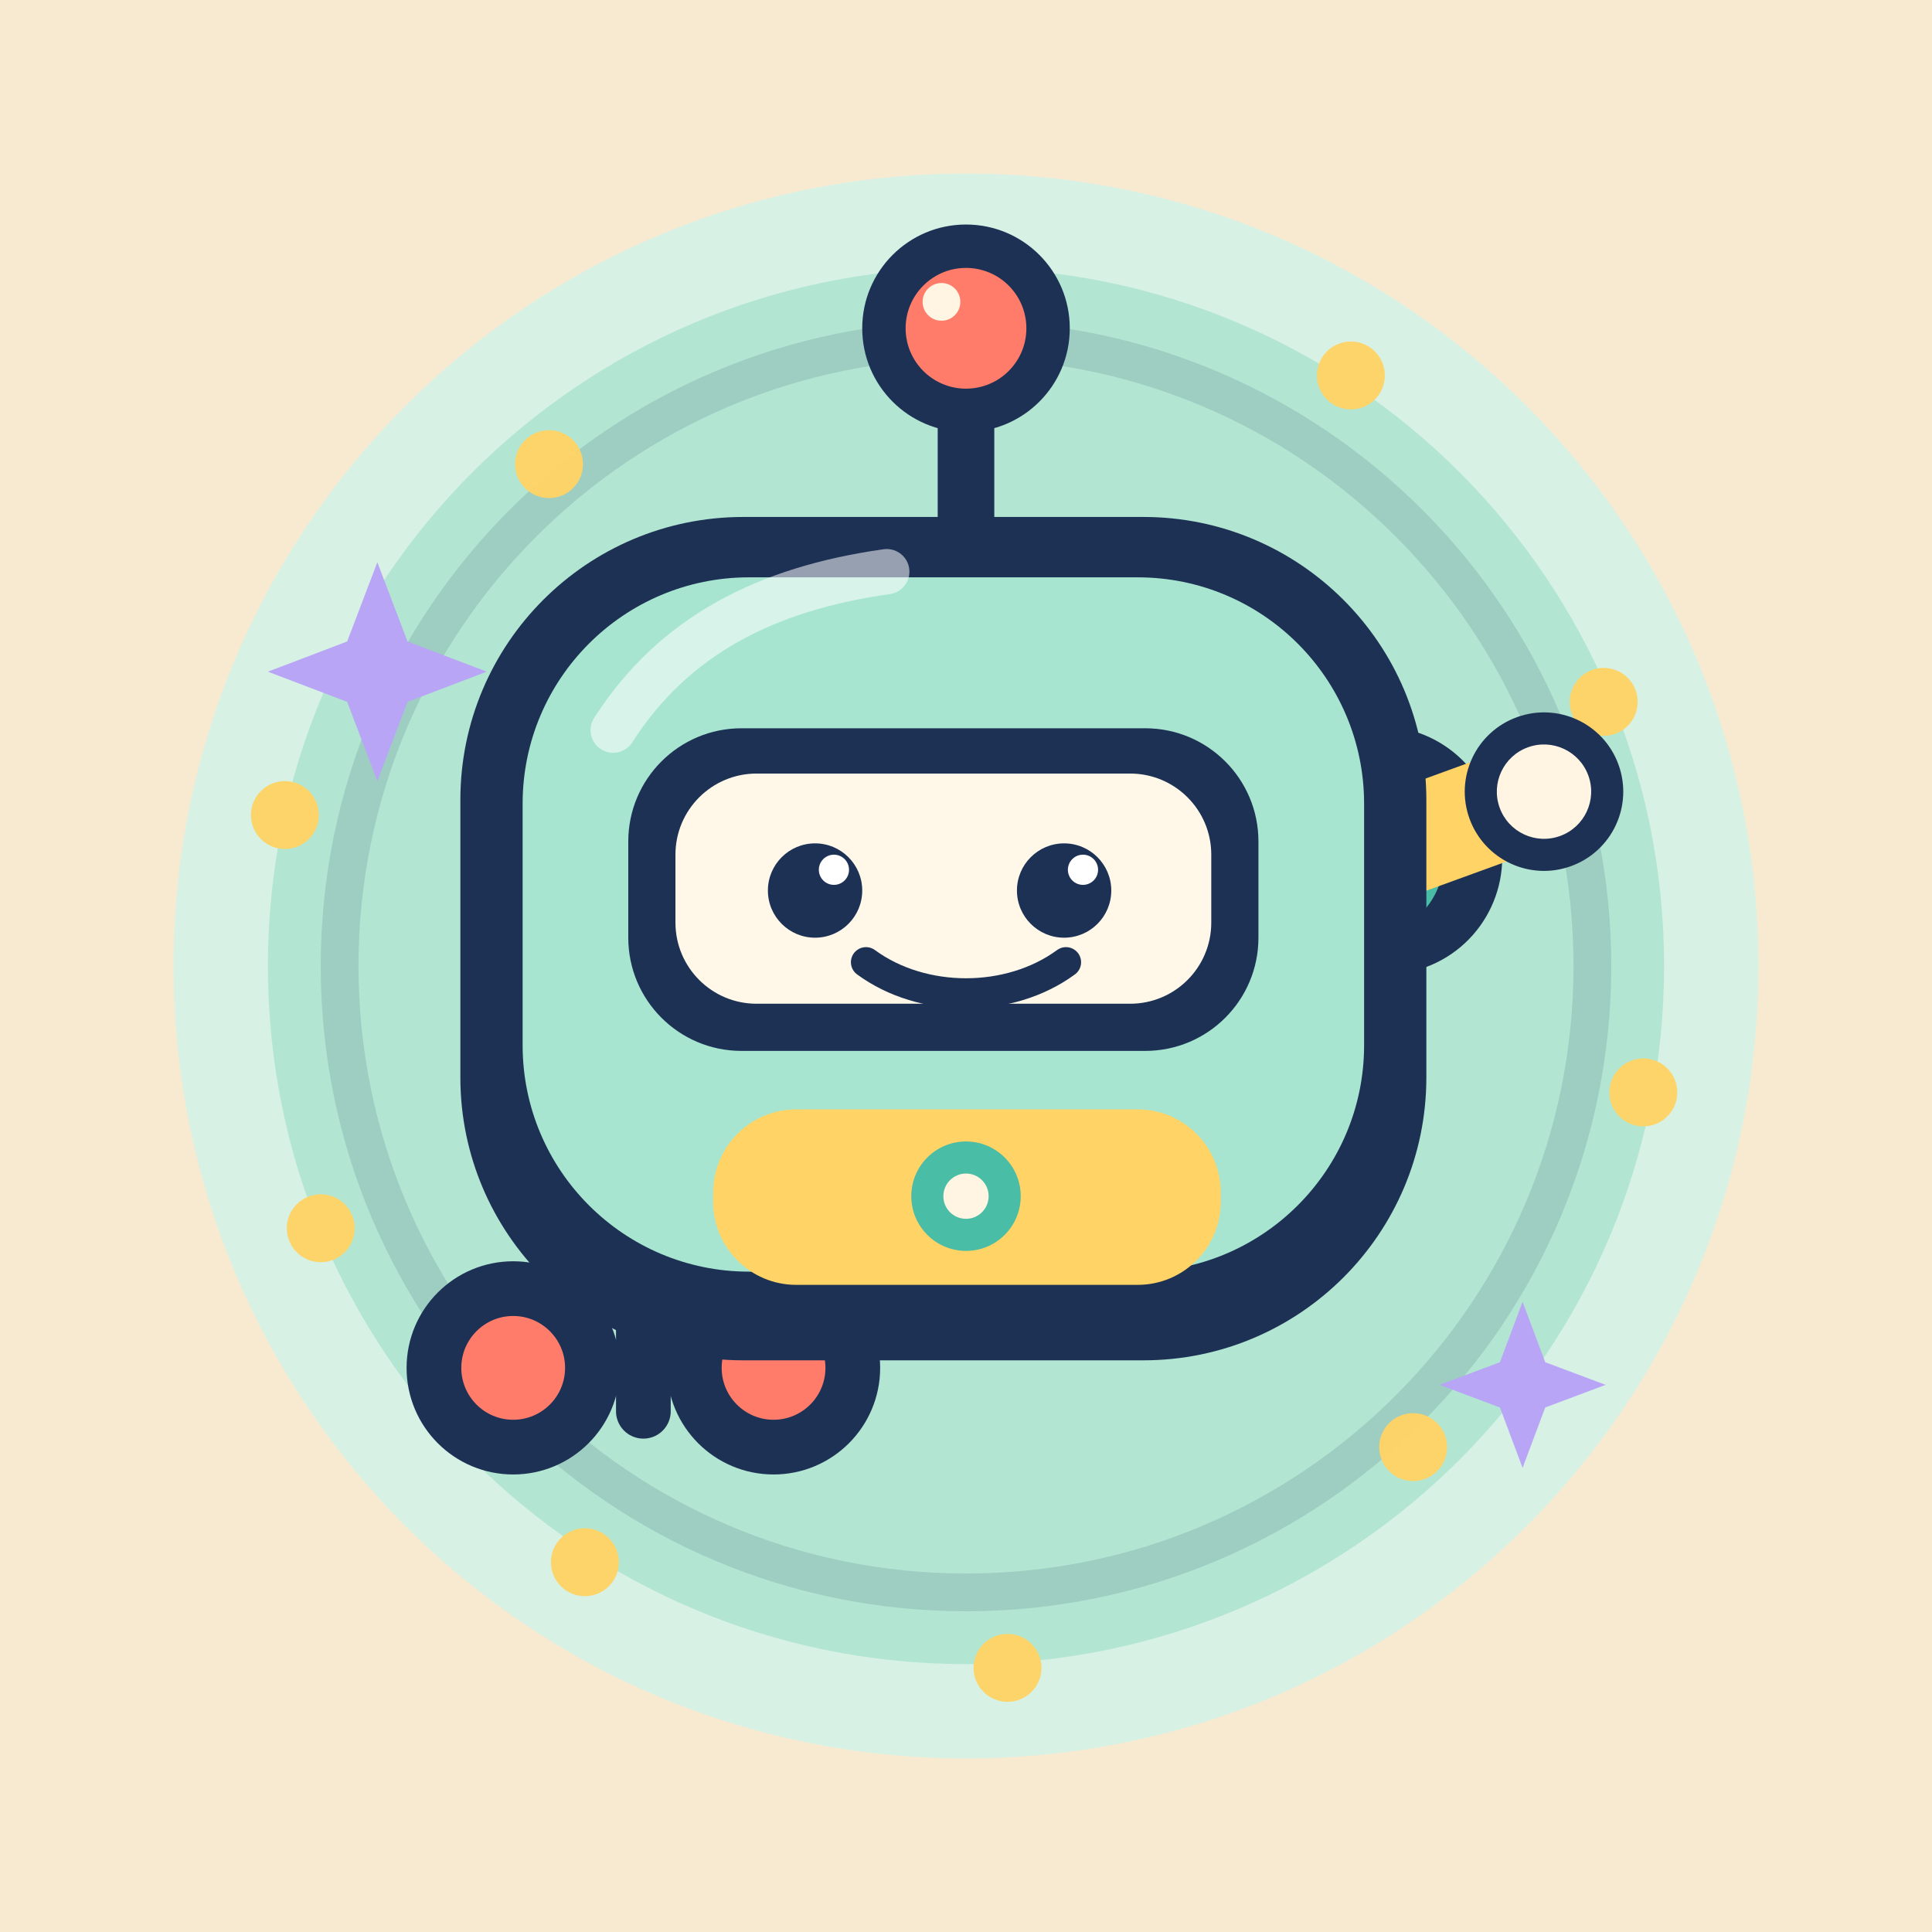
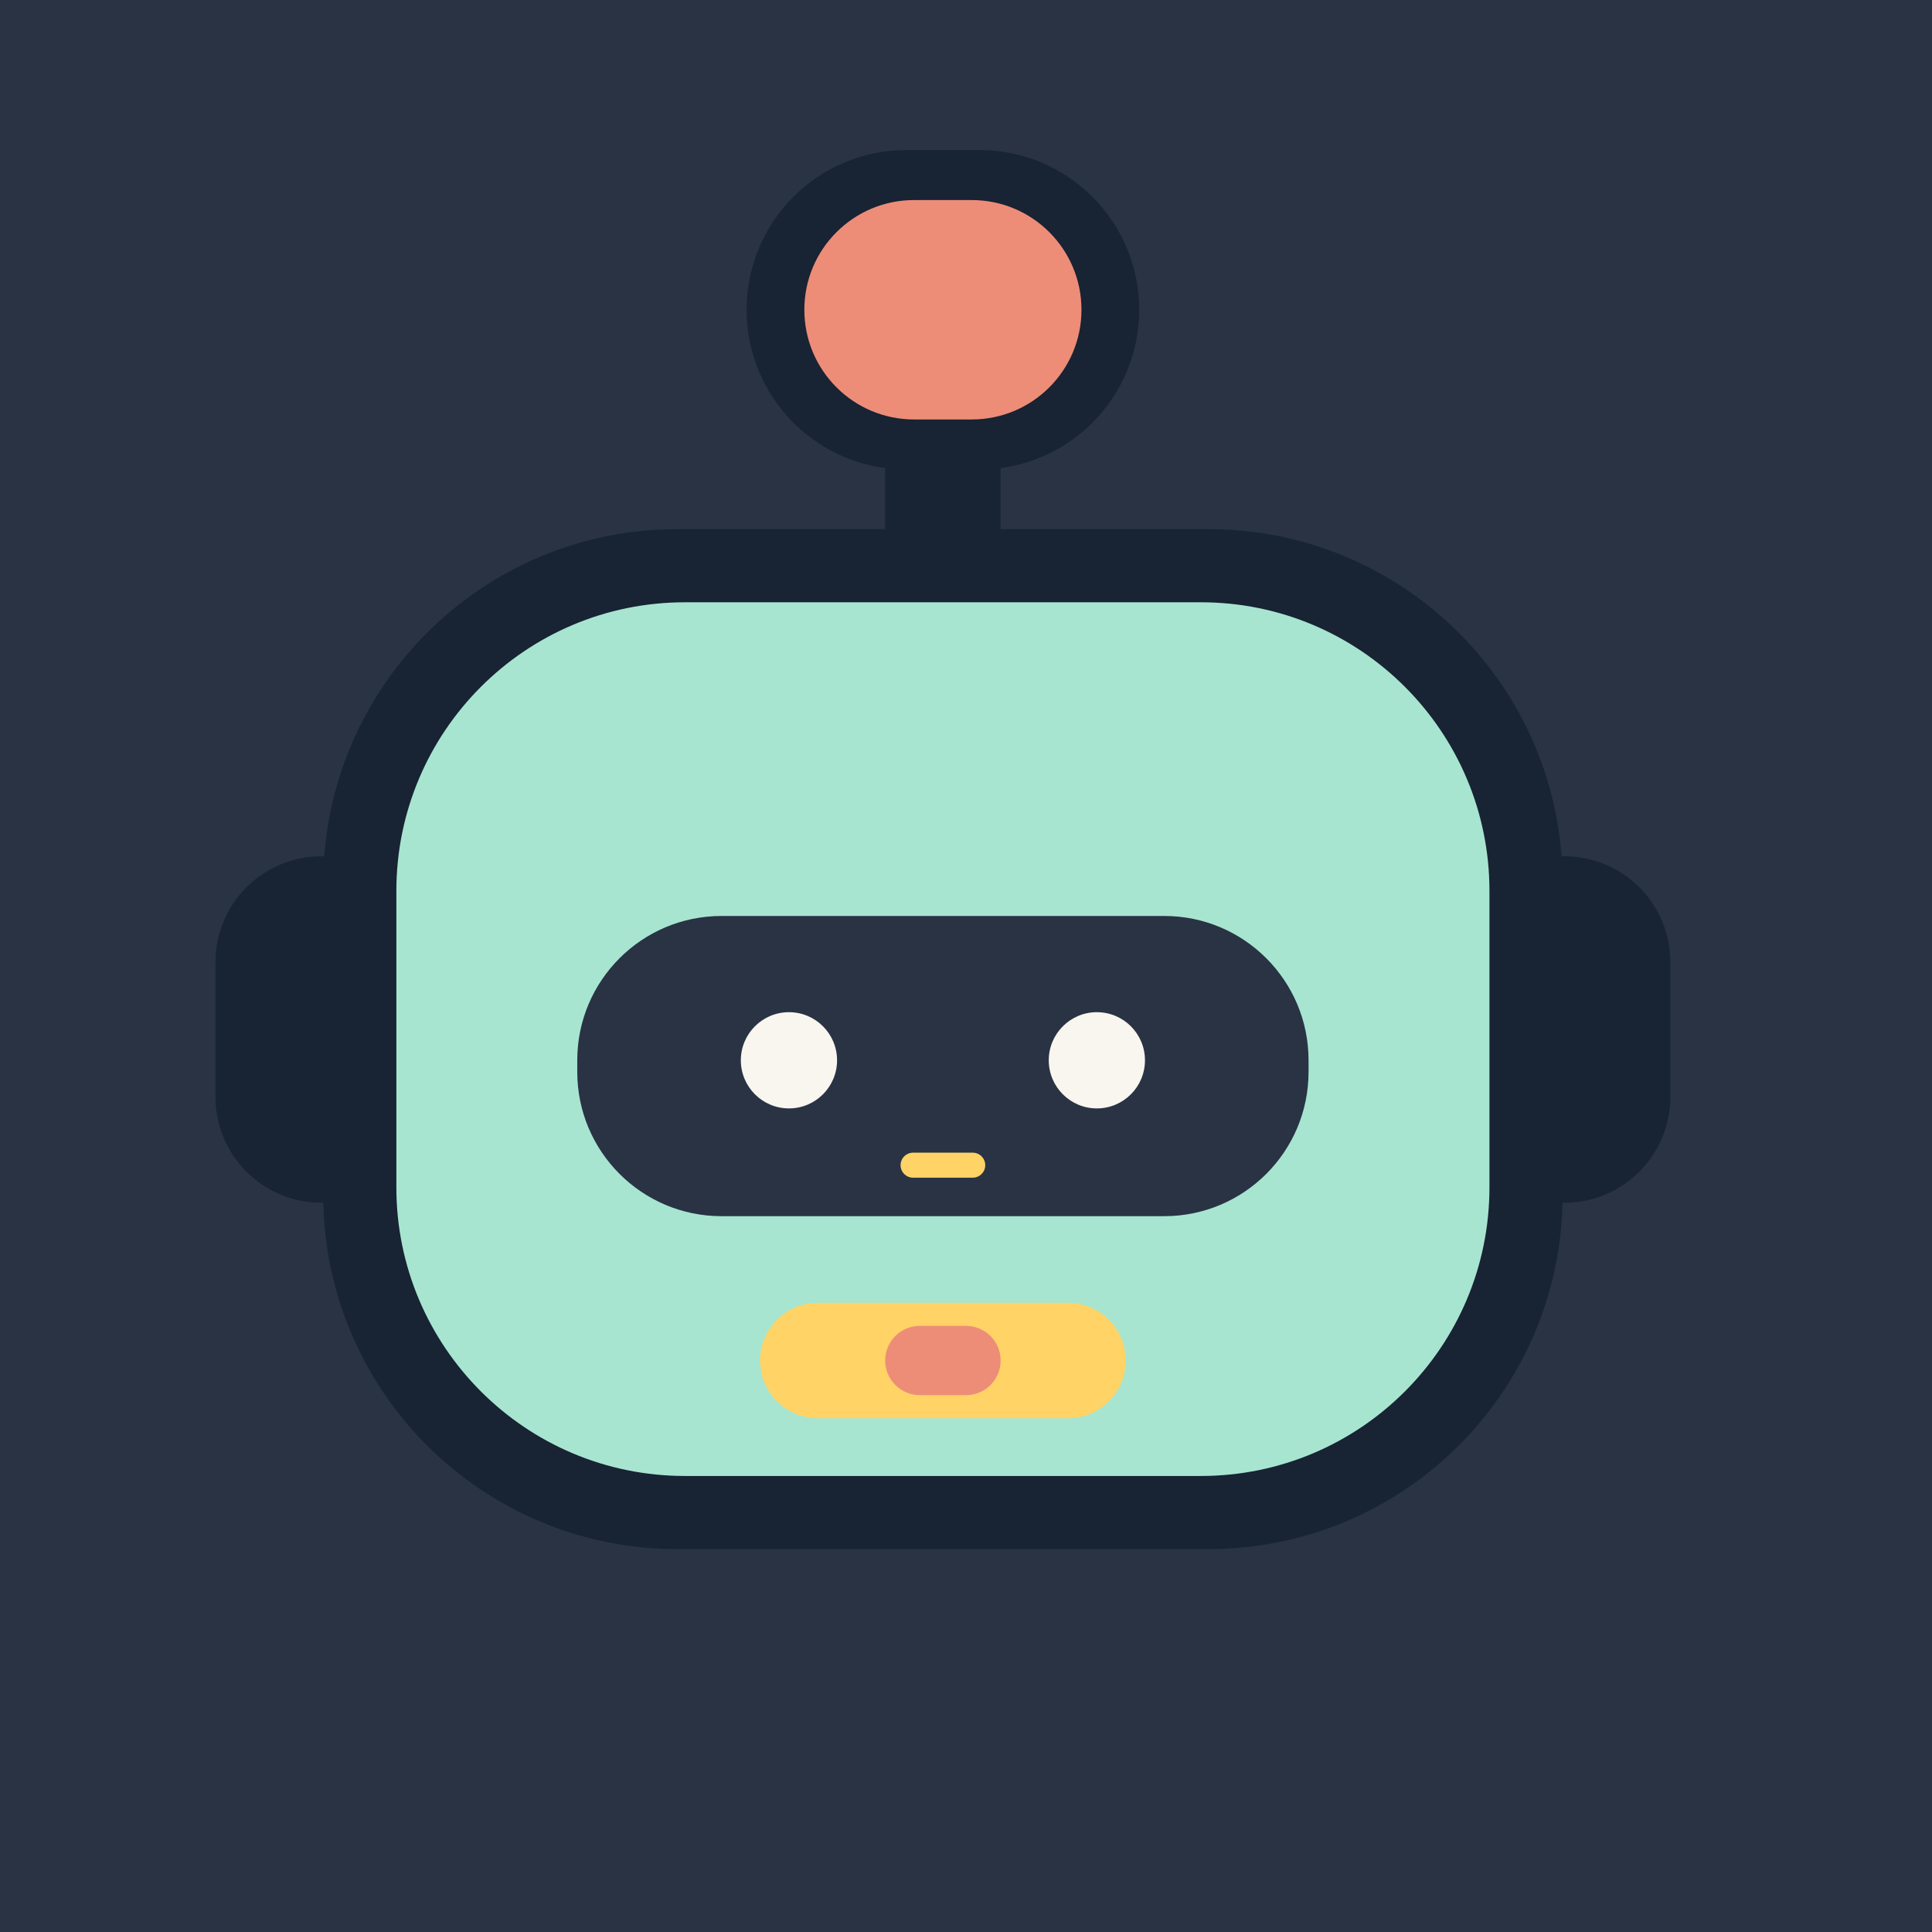
- <svg xmlns="http://www.w3.org/2000/svg" width="1024" height="1024" viewBox="0 0 1024 1024" role="img" aria-label="Toybox Turret friendly robot icon">
-   <rect width="1024" height="1024" fill="#F8EAD1" />
-   <circle cx="512" cy="512" r="420" fill="#D7F1E5" />
-   <circle cx="512" cy="512" r="370" fill="#B2E5D2" />
-   <circle cx="512" cy="512" r="332" fill="none" stroke="#1D3155" stroke-width="20" stroke-opacity=".13" />
-   <g fill="#FFD365" opacity=".96">
-     <circle cx="512" cy="139" r="18" />
-     <circle cx="716" cy="199" r="18" />
-     <circle cx="850" cy="372" r="18" />
-     <circle cx="871" cy="579" r="18" />
-     <circle cx="749" cy="767" r="18" />
-     <circle cx="534" cy="884" r="18" />
-     <circle cx="310" cy="828" r="18" />
-     <circle cx="170" cy="651" r="18" />
-     <circle cx="151" cy="432" r="18" />
-     <circle cx="291" cy="246" r="18" />
-   </g>
-   <g transform="rotate(-20 610 505)">
-     <rect x="559" y="430" width="247" height="132" rx="62" fill="#1D3155" />
-     <rect x="585" y="454" width="190" height="84" rx="40" fill="#49BDA5" />
-     <rect x="730" y="468" width="105" height="56" rx="28" fill="#FFD365" />
-     <circle cx="835" cy="496" r="42" fill="#1D3155" />
-     <circle cx="835" cy="496" r="25" fill="#FFF5E2" />
-   </g>
-   <g stroke="#1D3155" stroke-width="29" stroke-linecap="round" stroke-linejoin="round" fill="none">
-     <path d="M341 653v95" />
-     <path d="M286 725h110" />
-     <circle cx="272" cy="725" r="42" fill="#FF7C6B" />
-     <circle cx="410" cy="725" r="42" fill="#FF7C6B" />
-   </g>
-   <rect x="244" y="274" width="512" height="447" rx="150" fill="#1D3155" />
-   <rect x="277" y="306" width="446" height="368" rx="120" fill="#A7E5D1" />
-   <path d="M512 287V204" stroke="#1D3155" stroke-width="30" stroke-linecap="round" />
-   <circle cx="512" cy="174" r="55" fill="#1D3155" />
-   <circle cx="512" cy="174" r="32" fill="#FF7C6B" />
-   <circle cx="499" cy="160" r="10" fill="#FFF5E2" />
-   <rect x="333" y="386" width="334" height="171" rx="60" fill="#1D3155" />
-   <rect x="358" y="410" width="284" height="122" rx="43" fill="#FFF8E9" />
-   <circle cx="432" cy="472" r="25" fill="#1D3155" />
-   <circle cx="564" cy="472" r="25" fill="#1D3155" />
-   <circle cx="442" cy="461" r="8" fill="#FFFFFF" />
-   <circle cx="574" cy="461" r="8" fill="#FFFFFF" />
-   <path d="M459 510c30 22 76 22 106 0" fill="none" stroke="#1D3155" stroke-width="16" stroke-linecap="round" />
-   <rect x="378" y="588" width="269" height="93" rx="44" fill="#FFD365" />
-   <circle cx="512" cy="634" r="29" fill="#49BDA5" />
-   <circle cx="512" cy="634" r="12" fill="#FFF5E2" />
-   <path d="M325 387c32-50 81-75 145-84" fill="none" stroke="#FFFFFF" stroke-width="24" stroke-linecap="round" stroke-opacity=".54" />
-   <g fill="#B8A5F5">
-     <path d="M200 298l16 42 42 16-42 16-16 42-16-42-42-16 42-16z" />
-     <path d="M807 690l12 32 32 12-32 12-12 32-12-32-32-12 32-12z" />
+ <svg xmlns="http://www.w3.org/2000/svg" width="1024" height="1024" viewBox="0 0 1024 1024" role="img" aria-label="Toybox mascot">
+   <rect width="1024" height="1024" fill="#293344" />
+   <g transform="translate(-10.24 -10.24) scale(1.02)">
+     <rect x="470" y="162" width="60" height="156" rx="30" fill="#182333" />
+     <rect x="398" y="88" width="204" height="166" rx="83" fill="#182333" />
+     <rect x="428" y="114" width="144" height="114" rx="57" fill="#ED8D78" />
+     <rect x="122" y="455" width="120" height="180" rx="55" fill="#182333" />
+     <rect x="758" y="455" width="120" height="180" rx="55" fill="#182333" />
+     <rect x="178" y="285" width="644" height="530" rx="184" fill="#182333" />
+     <rect x="216" y="323" width="568" height="454" rx="150" fill="#A7E5D1" />
+     <rect x="310" y="486" width="380" height="156" rx="75" fill="#293344" />
+     <circle cx="420" cy="561" r="25" fill="#F8F6EF" />
+     <circle cx="580" cy="561" r="25" fill="#F8F6EF" />
+     <rect x="478" y="609" width="44" height="13" rx="6.5" fill="#FFD365" />
+     <rect x="405" y="687" width="190" height="60" rx="30" fill="#FFD365" />
+     <rect x="470" y="699" width="60" height="36" rx="18" fill="#ED8D78" />
  </g>
</svg>
